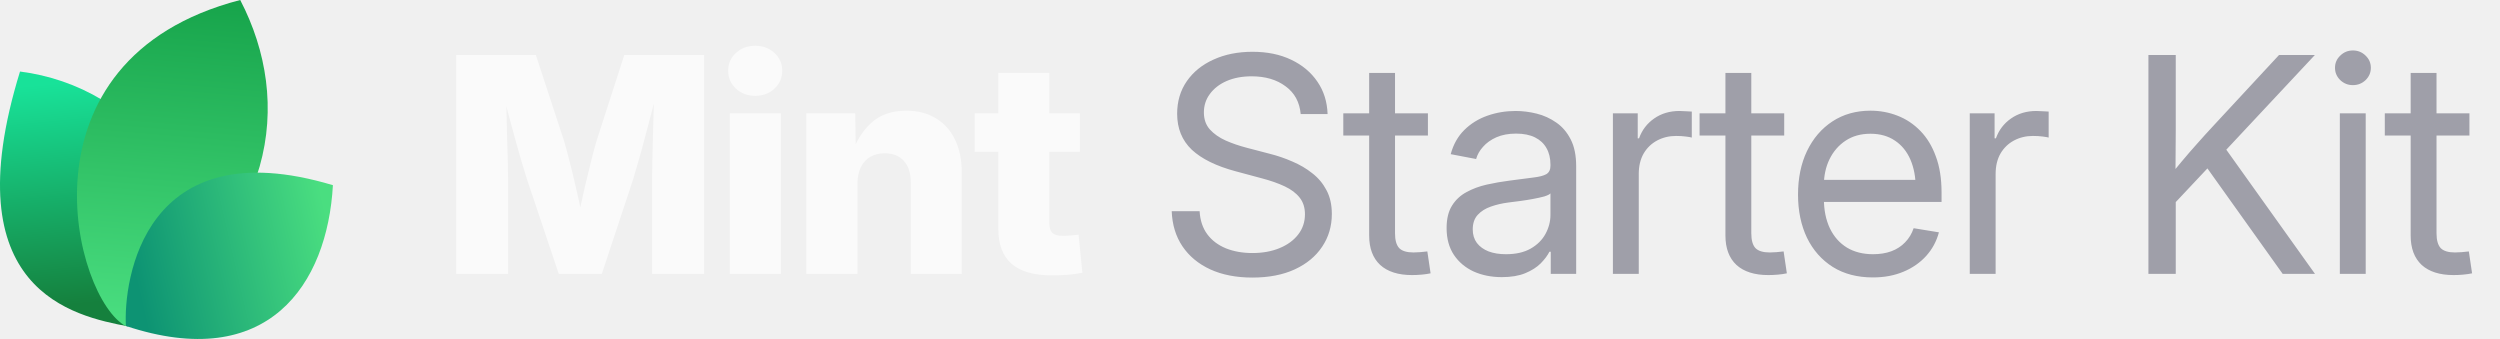
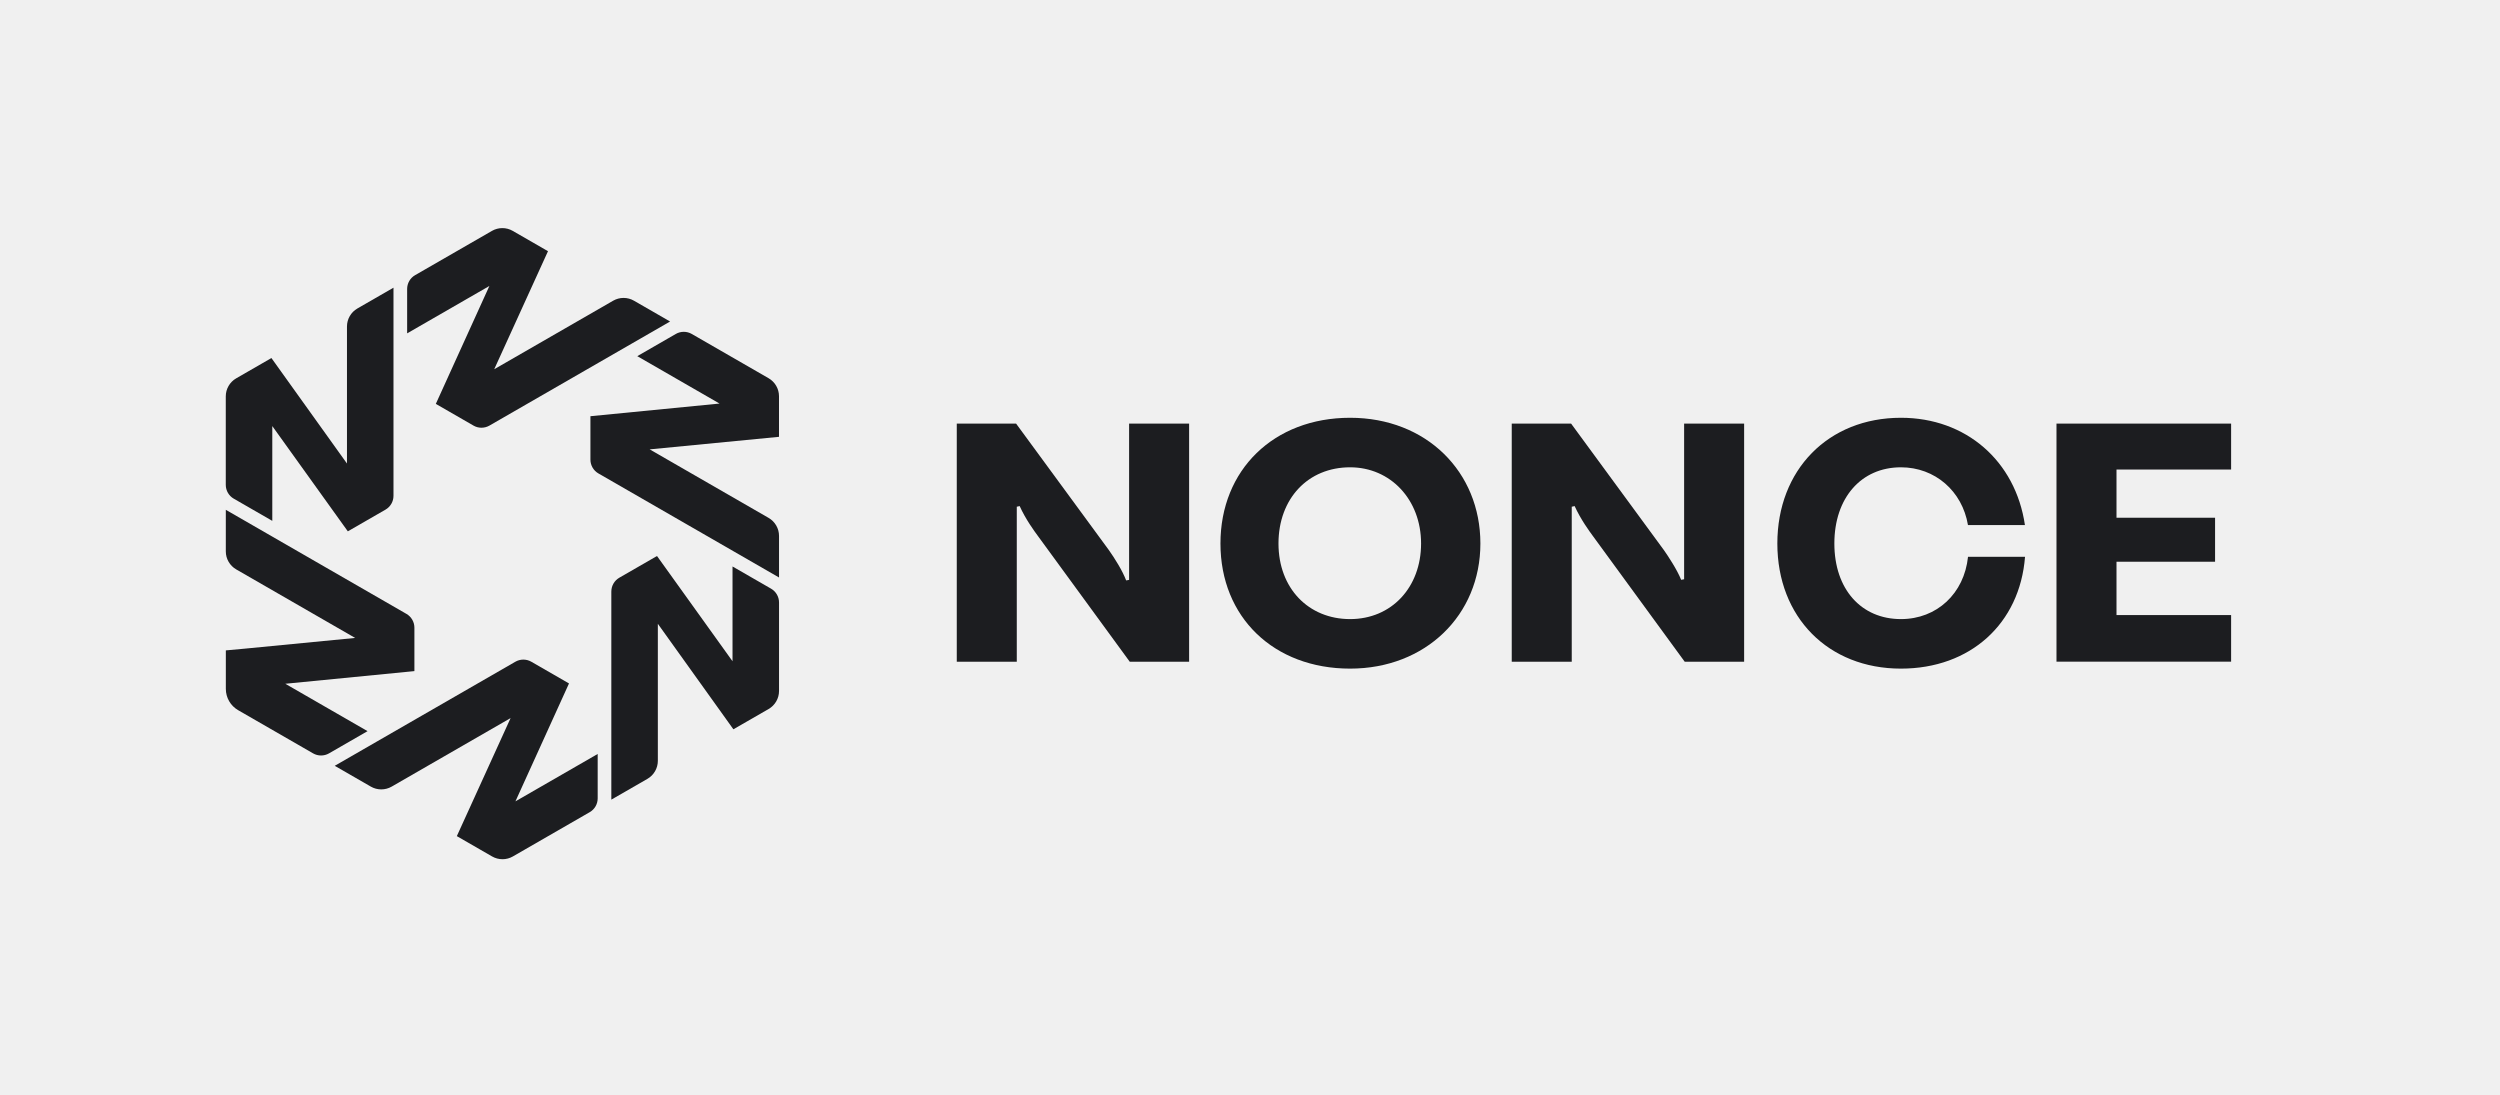
- <svg xmlns="http://www.w3.org/2000/svg" width="177" height="24" viewBox="0 0 177 24" fill="none">
-   <path d="M9.061 23.108C5.268 22.377 -3.391 20.627 1.417 5.064C9.634 6.099 16.973 14.064 9.061 23.108Z" fill="url(#paint0_linear_17557_2145)" />
-   <path d="M8.919 23.094C5.276 21.222 0.784 4.209 17.007 0C20.757 7.193 19.621 16.545 8.919 23.094Z" fill="url(#paint1_linear_17557_2145)" />
-   <path d="M8.914 23.079C8.735 19.882 10.159 9.085 23.57 13.111C23.181 20.123 18.984 26.418 8.914 23.079Z" fill="url(#paint2_linear_17557_2145)" />
-   <path d="M32.301 19.392V3.894H37.938L39.925 9.948C40.036 10.315 40.164 10.787 40.31 11.362C40.462 11.938 40.611 12.552 40.757 13.204C40.91 13.855 41.048 14.483 41.173 15.086C41.305 15.682 41.412 16.192 41.495 16.615H40.695C40.771 16.192 40.871 15.682 40.996 15.086C41.128 14.49 41.267 13.866 41.412 13.214C41.565 12.562 41.714 11.948 41.86 11.373C42.005 10.79 42.133 10.315 42.244 9.948L44.2 3.894H49.848V19.392H46.166V12.704C46.166 12.357 46.173 11.917 46.187 11.383C46.2 10.849 46.214 10.27 46.228 9.646C46.249 9.022 46.266 8.391 46.28 7.753C46.301 7.115 46.311 6.519 46.311 5.964H46.623C46.485 6.561 46.332 7.181 46.166 7.826C45.999 8.471 45.833 9.102 45.666 9.719C45.507 10.336 45.351 10.901 45.198 11.414C45.053 11.928 44.928 12.357 44.824 12.704L42.608 19.392H39.561L37.314 12.704C37.203 12.357 37.072 11.928 36.919 11.414C36.773 10.901 36.614 10.34 36.441 9.729C36.274 9.112 36.104 8.481 35.931 7.836C35.764 7.192 35.608 6.567 35.463 5.964H35.827C35.834 6.512 35.844 7.105 35.858 7.743C35.872 8.374 35.886 9.005 35.9 9.636C35.92 10.26 35.938 10.839 35.952 11.373C35.965 11.907 35.972 12.351 35.972 12.704V19.392H32.301ZM51.668 19.392V8.024H55.288V19.392H51.668ZM53.468 6.786C52.927 6.786 52.473 6.616 52.105 6.276C51.738 5.93 51.554 5.507 51.554 5.007C51.554 4.508 51.738 4.088 52.105 3.749C52.473 3.409 52.927 3.239 53.468 3.239C54.009 3.239 54.463 3.409 54.83 3.749C55.198 4.082 55.382 4.501 55.382 5.007C55.382 5.507 55.198 5.93 54.83 6.276C54.463 6.616 54.009 6.786 53.468 6.786ZM60.708 13.027V19.392H57.088V8.024H60.551L60.593 10.967H60.281C60.593 10.024 61.061 9.268 61.685 8.7C62.309 8.124 63.138 7.836 64.171 7.836C64.975 7.836 65.672 8.017 66.262 8.377C66.851 8.731 67.302 9.234 67.614 9.885C67.933 10.537 68.092 11.307 68.092 12.194V19.392H64.483V12.912C64.483 12.26 64.32 11.754 63.994 11.394C63.675 11.033 63.221 10.853 62.632 10.853C62.25 10.853 61.914 10.936 61.623 11.102C61.332 11.269 61.106 11.515 60.947 11.841C60.787 12.16 60.708 12.555 60.708 13.027ZM76.456 8.024V10.749H69.008V8.024H76.456ZM70.683 5.163H74.292V15.783C74.292 16.102 74.361 16.334 74.5 16.48C74.646 16.625 74.899 16.698 75.259 16.698C75.405 16.698 75.596 16.688 75.831 16.667C76.074 16.646 76.251 16.629 76.362 16.615L76.632 19.309C76.313 19.378 75.963 19.427 75.582 19.455C75.207 19.482 74.836 19.496 74.469 19.496C73.2 19.496 72.25 19.222 71.619 18.674C70.995 18.127 70.683 17.308 70.683 16.22V5.163Z" fill="#FAFAFA" />
-   <path d="M88.667 19.652C87.523 19.652 86.528 19.458 85.682 19.07C84.843 18.681 84.188 18.137 83.716 17.437C83.245 16.736 82.992 15.908 82.957 14.951H84.933C84.968 15.596 85.148 16.14 85.474 16.584C85.8 17.021 86.24 17.354 86.795 17.582C87.35 17.804 87.974 17.915 88.667 17.915C89.388 17.915 90.026 17.801 90.581 17.572C91.143 17.343 91.583 17.024 91.902 16.615C92.228 16.199 92.391 15.717 92.391 15.169C92.391 14.698 92.266 14.306 92.017 13.994C91.767 13.675 91.413 13.408 90.956 13.193C90.498 12.978 89.954 12.787 89.323 12.621L87.502 12.132C86.123 11.765 85.082 11.255 84.382 10.603C83.689 9.944 83.342 9.095 83.342 8.055C83.342 7.174 83.571 6.404 84.028 5.746C84.486 5.087 85.117 4.577 85.921 4.217C86.726 3.849 87.645 3.666 88.678 3.666C89.718 3.666 90.63 3.853 91.413 4.227C92.204 4.602 92.824 5.122 93.275 5.787C93.726 6.446 93.965 7.209 93.993 8.076H92.089C92.013 7.23 91.656 6.574 91.018 6.11C90.387 5.638 89.586 5.403 88.615 5.403C87.95 5.403 87.36 5.513 86.847 5.735C86.341 5.957 85.946 6.262 85.661 6.651C85.377 7.032 85.235 7.469 85.235 7.961C85.235 8.447 85.377 8.849 85.661 9.168C85.946 9.48 86.317 9.74 86.774 9.948C87.232 10.149 87.724 10.319 88.251 10.457L89.884 10.884C90.439 11.023 90.977 11.206 91.496 11.435C92.023 11.657 92.495 11.934 92.911 12.267C93.334 12.593 93.67 12.995 93.92 13.474C94.17 13.945 94.294 14.504 94.294 15.149C94.294 16.015 94.066 16.788 93.608 17.468C93.157 18.148 92.512 18.681 91.673 19.07C90.834 19.458 89.832 19.652 88.667 19.652ZM101.097 8.024V9.594H95.106V8.024H101.097ZM96.937 5.163H98.767V16.521C98.767 17 98.865 17.347 99.059 17.562C99.26 17.77 99.6 17.874 100.078 17.874C100.21 17.874 100.366 17.867 100.546 17.853C100.733 17.832 100.903 17.815 101.056 17.801L101.285 19.351C101.097 19.392 100.886 19.423 100.65 19.444C100.414 19.465 100.189 19.475 99.974 19.475C98.996 19.475 98.244 19.236 97.717 18.758C97.197 18.272 96.937 17.579 96.937 16.677V5.163ZM106.33 19.621C105.595 19.621 104.932 19.489 104.343 19.226C103.754 18.955 103.285 18.564 102.939 18.05C102.592 17.53 102.419 16.896 102.419 16.147C102.419 15.495 102.547 14.965 102.804 14.556C103.06 14.146 103.403 13.828 103.833 13.599C104.263 13.363 104.742 13.186 105.269 13.068C105.796 12.95 106.333 12.857 106.881 12.787C107.574 12.69 108.132 12.617 108.555 12.569C108.978 12.52 109.287 12.441 109.481 12.33C109.675 12.212 109.772 12.014 109.772 11.737V11.654C109.772 11.203 109.679 10.815 109.492 10.489C109.311 10.163 109.041 9.91 108.68 9.729C108.32 9.549 107.872 9.459 107.338 9.459C106.805 9.459 106.34 9.546 105.945 9.719C105.556 9.892 105.241 10.118 104.998 10.395C104.755 10.665 104.593 10.953 104.509 11.258L102.71 10.915C102.897 10.222 103.22 9.65 103.677 9.199C104.135 8.748 104.679 8.412 105.31 8.19C105.941 7.968 106.607 7.857 107.307 7.857C107.8 7.857 108.295 7.92 108.795 8.044C109.301 8.169 109.765 8.381 110.188 8.679C110.611 8.97 110.951 9.369 111.208 9.875C111.464 10.374 111.593 11.005 111.593 11.768V19.392H109.793V17.822H109.7C109.568 18.085 109.363 18.359 109.086 18.643C108.809 18.921 108.444 19.153 107.994 19.34C107.543 19.527 106.988 19.621 106.33 19.621ZM106.621 17.998C107.321 17.998 107.904 17.867 108.368 17.603C108.84 17.333 109.19 16.986 109.419 16.563C109.654 16.133 109.772 15.682 109.772 15.211V13.692C109.703 13.769 109.554 13.841 109.325 13.911C109.096 13.973 108.829 14.032 108.524 14.088C108.226 14.143 107.921 14.192 107.609 14.233C107.304 14.275 107.033 14.309 106.798 14.337C106.354 14.393 105.938 14.49 105.549 14.628C105.168 14.76 104.86 14.954 104.624 15.211C104.388 15.467 104.27 15.811 104.27 16.241C104.27 16.615 104.367 16.934 104.561 17.198C104.762 17.461 105.04 17.662 105.393 17.801C105.747 17.933 106.156 17.998 106.621 17.998ZM114.193 19.392V8.024H115.951V9.792H116.045C116.253 9.209 116.61 8.741 117.116 8.388C117.622 8.034 118.219 7.857 118.905 7.857C119.058 7.857 119.217 7.864 119.384 7.878C119.55 7.885 119.682 7.892 119.779 7.899V9.74C119.716 9.719 119.578 9.695 119.363 9.667C119.155 9.639 118.922 9.625 118.666 9.625C118.174 9.625 117.726 9.733 117.324 9.948C116.922 10.163 116.603 10.471 116.367 10.874C116.138 11.276 116.024 11.758 116.024 12.319V19.392H114.193ZM126.322 8.024V9.594H120.33V8.024H126.322ZM122.161 5.163H123.992V16.521C123.992 17 124.089 17.347 124.283 17.562C124.484 17.77 124.824 17.874 125.302 17.874C125.434 17.874 125.59 17.867 125.77 17.853C125.958 17.832 126.127 17.815 126.28 17.801L126.509 19.351C126.322 19.392 126.11 19.423 125.874 19.444C125.639 19.465 125.413 19.475 125.198 19.475C124.221 19.475 123.468 19.236 122.941 18.758C122.421 18.272 122.161 17.579 122.161 16.677V5.163ZM132.604 19.642C131.502 19.642 130.555 19.396 129.765 18.903C128.974 18.404 128.364 17.714 127.934 16.834C127.511 15.946 127.3 14.927 127.3 13.775C127.3 12.611 127.511 11.584 127.934 10.697C128.364 9.802 128.964 9.102 129.734 8.596C130.51 8.089 131.408 7.836 132.428 7.836C133.1 7.836 133.738 7.954 134.341 8.19C134.952 8.426 135.489 8.783 135.954 9.261C136.425 9.74 136.793 10.343 137.056 11.071C137.327 11.792 137.462 12.645 137.462 13.63V14.296H128.433V12.735H136.463L135.631 13.297C135.631 12.541 135.506 11.876 135.257 11.3C135.007 10.725 134.643 10.277 134.165 9.958C133.686 9.632 133.107 9.469 132.428 9.469C131.748 9.469 131.162 9.632 130.67 9.958C130.177 10.284 129.796 10.725 129.526 11.279C129.262 11.827 129.13 12.441 129.13 13.12V14.046C129.13 14.864 129.273 15.572 129.557 16.168C129.841 16.757 130.243 17.211 130.763 17.53C131.283 17.842 131.901 17.998 132.615 17.998C133.093 17.998 133.523 17.929 133.905 17.79C134.293 17.645 134.619 17.433 134.882 17.156C135.153 16.879 135.354 16.546 135.486 16.157L137.275 16.449C137.108 17.08 136.81 17.634 136.38 18.113C135.95 18.591 135.413 18.966 134.768 19.236C134.123 19.507 133.402 19.642 132.604 19.642ZM139.459 19.392V8.024H141.217V9.792H141.311C141.519 9.209 141.876 8.741 142.382 8.388C142.888 8.034 143.485 7.857 144.171 7.857C144.324 7.857 144.483 7.864 144.649 7.878C144.816 7.885 144.948 7.892 145.045 7.899V9.74C144.982 9.719 144.844 9.695 144.629 9.667C144.421 9.639 144.188 9.625 143.932 9.625C143.439 9.625 142.992 9.733 142.59 9.948C142.188 10.163 141.869 10.471 141.633 10.874C141.404 11.276 141.29 11.758 141.29 12.319V19.392H139.459ZM153.429 14.961V12.715C153.783 12.257 154.136 11.82 154.49 11.404C154.844 10.981 155.204 10.565 155.572 10.156C155.939 9.74 156.314 9.327 156.695 8.918L161.355 3.894H163.893L157.277 10.967H157.184L153.429 14.961ZM152.108 19.392V3.894H154.043V9.241L154.022 12.559L154.043 13.505V19.392H152.108ZM161.615 19.392L155.967 11.477L157.173 9.969L163.903 19.392H161.615ZM165.661 19.392V8.024H167.492V19.392H165.661ZM166.587 6.027C166.24 6.027 165.942 5.909 165.692 5.673C165.443 5.43 165.318 5.139 165.318 4.799C165.318 4.459 165.443 4.172 165.692 3.936C165.942 3.693 166.24 3.572 166.587 3.572C166.934 3.572 167.232 3.693 167.482 3.936C167.731 4.172 167.856 4.459 167.856 4.799C167.856 5.139 167.731 5.43 167.482 5.673C167.232 5.909 166.934 6.027 166.587 6.027ZM174.836 8.024V9.594H168.844V8.024H174.836ZM170.675 5.163H172.506V16.521C172.506 17 172.603 17.347 172.797 17.562C172.998 17.77 173.338 17.874 173.816 17.874C173.948 17.874 174.104 17.867 174.284 17.853C174.472 17.832 174.641 17.815 174.794 17.801L175.023 19.351C174.836 19.392 174.624 19.423 174.388 19.444C174.153 19.465 173.927 19.475 173.712 19.475C172.735 19.475 171.982 19.236 171.455 18.758C170.935 18.272 170.675 17.579 170.675 16.677V5.163Z" fill="#9F9FA9" />
+ <svg xmlns="http://www.w3.org/2000/svg" width="548" height="240" viewBox="0 0 548 240" fill="none">
+   <g clip-path="url(#clip0_638_564)">
+     <path d="M450.781 145.05V92.855H489.06V102.914H463.936V113.489H485.543V123.138H463.936V134.826H489.06V145.038H450.781V145.05ZM369.288 145.05L349.216 117.569C348.325 116.361 346.485 113.84 345.16 110.933L344.527 111.074V145.05H331.373V92.855H344.386L364.751 120.617C365.56 121.778 367.565 124.755 368.514 127.1L369.159 126.971V92.855H382.313V145.05H369.288ZM247.64 145.05L227.569 117.569C226.677 116.361 224.837 113.852 223.512 110.933L222.879 111.074V145.05H209.725V92.855H222.727L243.091 120.617C244.346 122.411 246.01 125.013 246.854 127.229L247.499 127.112V92.855H260.654V145.05H247.64Z" fill="#1C1D20" />
+     <path d="M416.688 146.562C400.743 146.562 389.594 135.283 389.594 119.139C389.594 102.995 400.743 91.576 416.688 91.576C430.921 91.576 441.789 101.014 443.864 115.094H431.378C430.124 107.626 424.133 102.433 416.688 102.433C407.953 102.433 402.092 109.15 402.092 119.139C402.092 129.128 407.953 135.705 416.688 135.705C424.555 135.705 430.557 130.101 431.39 122.047H443.887C442.75 136.725 431.87 146.562 416.688 146.562Z" fill="#1C1D20" />
+     <path fill-rule="evenodd" clip-rule="evenodd" d="M295.942 146.562C279.201 146.562 267.523 135.283 267.523 119.139C267.523 102.995 279.212 91.576 295.942 91.576C312.672 91.576 324.502 103.429 324.502 119.139C324.502 134.849 312.485 146.562 295.942 146.562ZM295.942 102.433C286.704 102.433 280.244 109.303 280.244 119.139C280.244 128.976 286.845 135.705 295.942 135.705C305.04 135.705 311.5 128.741 311.5 119.139C311.5 109.537 304.817 102.433 295.942 102.433Z" fill="#1C1D20" />
+   </g>
+   <path d="M59.686 93.395V114.173L51.234 109.304C50.158 108.686 49.49 107.529 49.49 106.289V86.875C49.49 85.254 50.365 83.742 51.771 82.933L59.496 78.482L76.056 101.608V71.563C76.056 69.943 76.931 68.43 78.337 67.621L86.252 63.06V108.694C86.252 109.934 85.584 111.088 84.508 111.709L76.244 116.47L59.689 93.398L59.686 93.395Z" fill="#1C1D20" />
+   <path d="M70.376 165.605C69.764 165.605 69.16 165.444 68.632 165.139L52.202 155.672C50.532 154.71 49.503 152.93 49.503 151.002V142.566C49.503 142.566 51.274 142.415 53.625 142.187L77.853 139.836L51.781 124.814C50.373 124.005 49.498 122.495 49.498 120.874V111.751L89.093 134.566C90.169 135.185 90.837 136.342 90.837 137.581V147.107L62.538 149.881L80.566 160.268L72.117 165.139C71.588 165.444 70.985 165.605 70.373 165.605H70.376Z" fill="#1C1D20" />
+   <path d="M110.142 188.34C109.342 188.34 108.554 188.128 107.861 187.729L100.137 183.279L111.924 157.403L85.852 172.426C85.159 172.825 84.371 173.036 83.571 173.036C82.771 173.036 81.983 172.825 81.29 172.426L73.375 167.865L112.973 145.05C113.501 144.745 114.105 144.584 114.717 144.584C115.328 144.584 115.932 144.745 116.461 145.05L124.725 149.811L112.983 175.658L131.011 165.27V175.01C131.011 176.25 130.346 177.406 129.27 178.025L112.423 187.732C111.73 188.131 110.942 188.343 110.142 188.343V188.34Z" fill="#1C1D20" />
+   <path d="M134.006 129.652C134.006 128.413 134.674 127.258 135.75 126.637L144.014 121.876L160.569 144.948V124.171L169.02 129.039C170.096 129.66 170.764 130.815 170.764 132.054V151.469C170.764 153.089 169.89 154.602 168.484 155.411L160.759 159.861L144.199 136.735V166.781C144.199 168.401 143.324 169.914 141.918 170.723L134.003 175.283V129.65L134.006 129.652Z" fill="#1C1D20" />
+   <path d="M131.165 103.773C130.089 103.152 129.421 101.998 129.421 100.758V91.233L157.72 88.459L139.692 78.071L148.141 73.2C148.67 72.895 149.273 72.734 149.885 72.734C150.497 72.734 151.101 72.895 151.629 73.2L168.477 82.907C169.883 83.719 170.757 85.229 170.757 86.849V95.751L142.41 98.501L168.482 113.523C169.888 114.335 170.763 115.845 170.763 117.465V126.586L131.165 103.771V103.773Z" fill="#1C1D20" />
+   <path d="M105.54 93.759C104.928 93.759 104.324 93.598 103.796 93.293L95.532 88.531L107.273 62.685L89.245 73.072V63.333C89.245 62.093 89.91 60.936 90.987 60.318L107.834 50.611C108.526 50.212 109.315 50 110.115 50C110.914 50 111.703 50.212 112.395 50.611L120.12 55.061L108.333 80.937L134.405 65.914C135.097 65.515 135.886 65.304 136.686 65.304C137.485 65.304 138.274 65.515 138.966 65.914L146.881 70.475L107.284 93.29C106.755 93.595 106.152 93.756 105.54 93.756V93.759Z" fill="#1C1D20" />
  <defs>
-     <linearGradient id="paint0_linear_17557_2145" x1="3.776" y1="5.916" x2="5.232" y2="21.559" gradientUnits="userSpaceOnUse">
-       <stop stop-color="#18E299" />
-       <stop offset="1" stop-color="#15803D" />
-     </linearGradient>
-     <linearGradient id="paint1_linear_17557_2145" x1="12.171" y1="-0.718" x2="10.19" y2="22.983" gradientUnits="userSpaceOnUse">
-       <stop stop-color="#16A34A" />
-       <stop offset="1" stop-color="#4ADE80" />
-     </linearGradient>
-     <linearGradient id="paint2_linear_17557_2145" x1="23.133" y1="15.353" x2="9.338" y2="18.52" gradientUnits="userSpaceOnUse">
-       <stop stop-color="#4ADE80" />
-       <stop offset="1" stop-color="#0D9373" />
-     </linearGradient>
+     <clipPath id="clip0_638_564">
+       <rect width="279.335" height="54.986" fill="white" transform="translate(209.725 91.5762)" />
+     </clipPath>
  </defs>
</svg>
